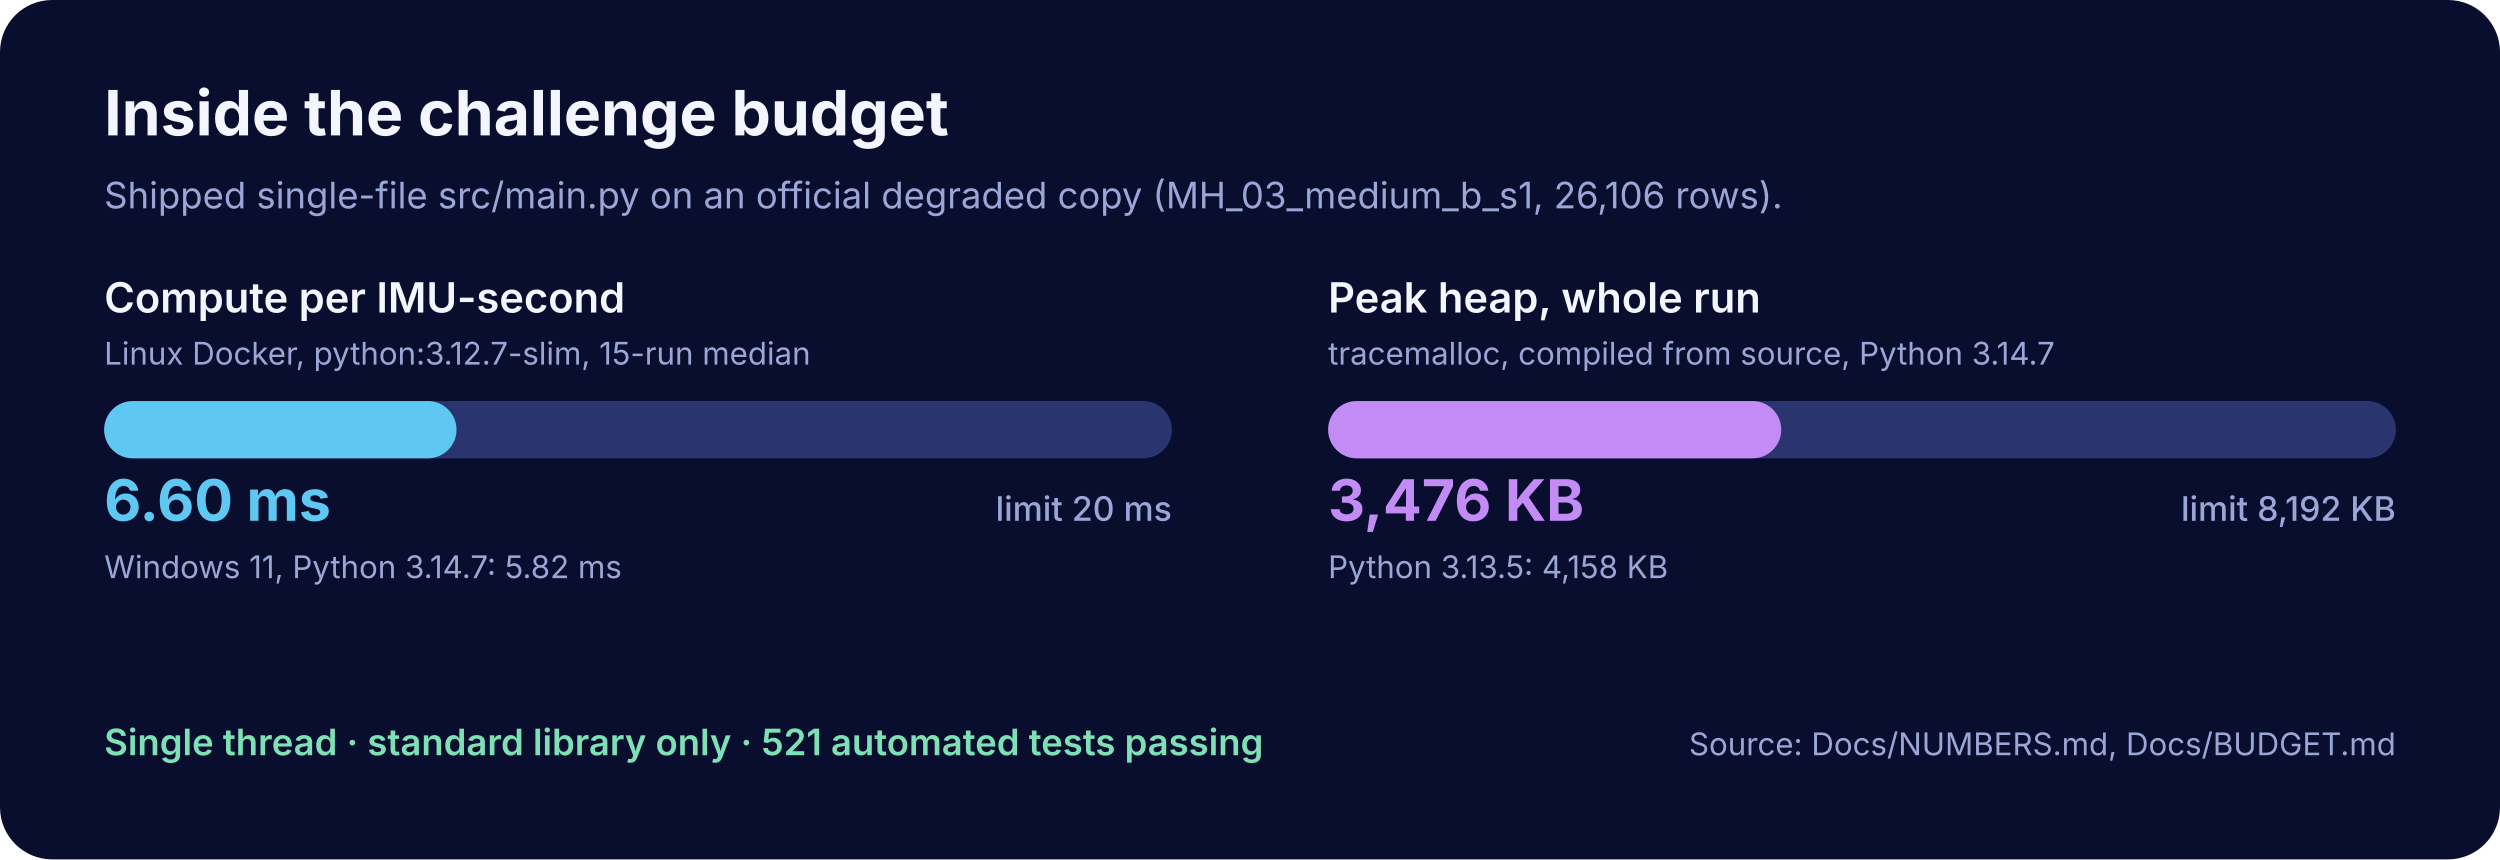
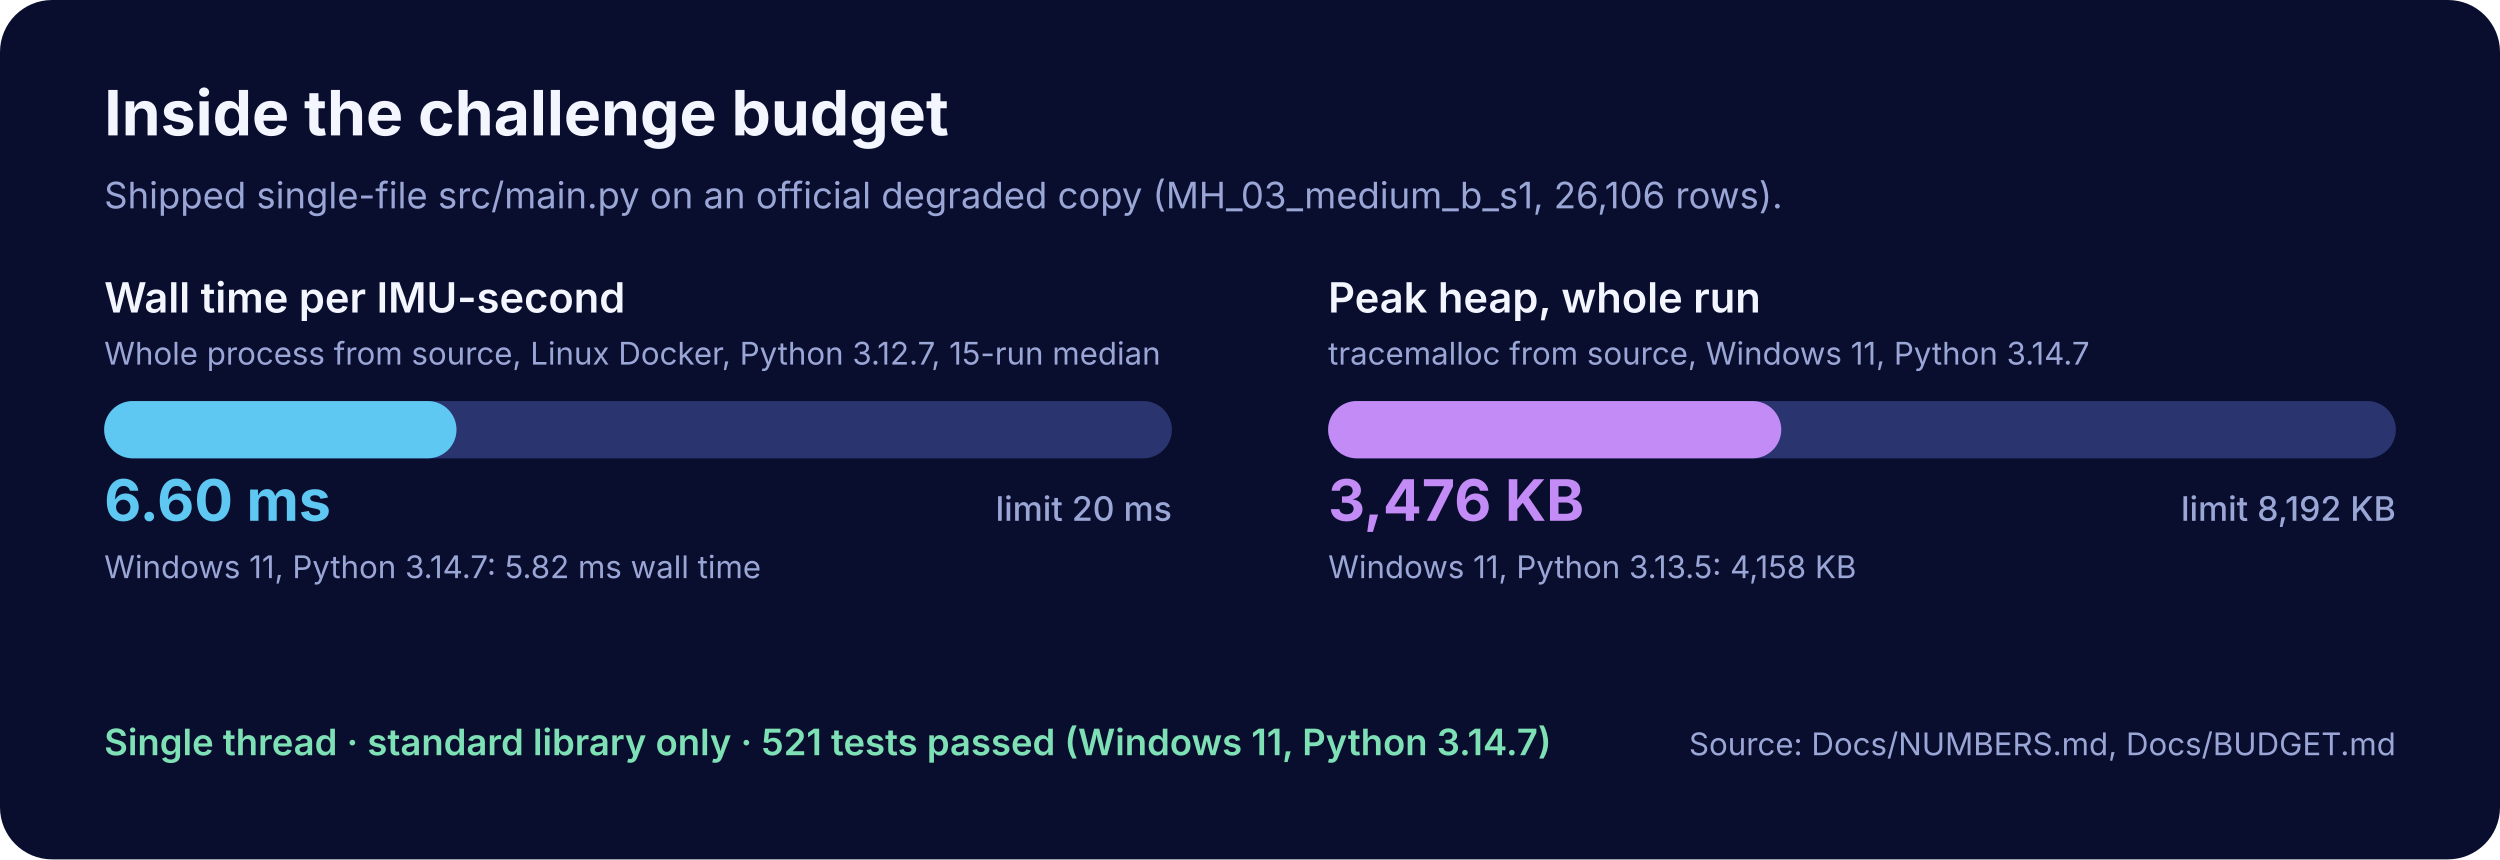
<svg xmlns="http://www.w3.org/2000/svg" viewBox="0 0 960 330" width="960" height="330" role="img" aria-label="Vortex runtime and memory against the challenge limits">
  <rect width="960" height="330" rx="20" fill="#0a0e2e" />
  <text x="40.0" y="52.0" font-family="Inter, 'Segoe UI', Helvetica, Arial, sans-serif" font-size="24" font-weight="700" fill="#f3f5ff" text-anchor="start">Inside the challenge budget</text>
  <text x="40.0" y="80.0" font-family="Inter, 'Segoe UI', Helvetica, Arial, sans-serif" font-size="14" font-weight="400" fill="#9aa6d6" text-anchor="start">Shipped single-file src/main.py on an official degraded copy (MH_03_medium_b_s1, 26,106 rows).</text>
-   <text x="40.0" y="120.0" font-family="Inter, 'Segoe UI', Helvetica, Arial, sans-serif" font-size="16" font-weight="600" fill="#f3f5ff" text-anchor="start">Compute per IMU-second</text>
-   <text x="40.0" y="140.0" font-family="Inter, 'Segoe UI', Helvetica, Arial, sans-serif" font-size="12" font-weight="400" fill="#9aa6d6" text-anchor="start">Linux Docker, python:3.12.7-slim, 15-run median</text>
+   <text x="40.0" y="120.0" font-family="Inter, 'Segoe UI', Helvetica, Arial, sans-serif" font-size="16" font-weight="600" fill="#f3f5ff" text-anchor="start">Wall time per IMU-second</text>
+   <text x="40.0" y="140.0" font-family="Inter, 'Segoe UI', Helvetica, Arial, sans-serif" font-size="12" font-weight="400" fill="#9aa6d6" text-anchor="start">Whole process from source, Linux Docker, Python 3.12.7, 15-run median</text>
  <rect x="40" y="154" width="410" height="22" rx="11" fill="#2a3570" />
  <rect x="40" y="154" width="135.3" height="22" rx="11" fill="#5ec8f2" />
  <text x="40.0" y="200.0" font-family="Inter, 'Segoe UI', Helvetica, Arial, sans-serif" font-size="22" font-weight="700" fill="#5ec8f2" text-anchor="start">6.60 ms</text>
  <text x="450.0" y="200.0" font-family="Inter, 'Segoe UI', Helvetica, Arial, sans-serif" font-size="13" font-weight="500" fill="#9aa6d6" text-anchor="end">limit 20 ms</text>
-   <text x="40.0" y="222.0" font-family="Inter, 'Segoe UI', Helvetica, Arial, sans-serif" font-size="12" font-weight="400" fill="#9aa6d6" text-anchor="start">Windows 11, Python 3.14.7: 5.82 ms</text>
+   <text x="40.0" y="222.0" font-family="Inter, 'Segoe UI', Helvetica, Arial, sans-serif" font-size="12" font-weight="400" fill="#9aa6d6" text-anchor="start">Windows 11, Python 3.14.7: 5.82 ms wall time</text>
  <text x="510.0" y="120.0" font-family="Inter, 'Segoe UI', Helvetica, Arial, sans-serif" font-size="16" font-weight="600" fill="#f3f5ff" text-anchor="start">Peak heap, whole run</text>
-   <text x="510.0" y="140.0" font-family="Inter, 'Segoe UI', Helvetica, Arial, sans-serif" font-size="12" font-weight="400" fill="#9aa6d6" text-anchor="start">tracemalloc, compiled from source, Python 3.14.7</text>
+   <text x="510.0" y="140.0" font-family="Inter, 'Segoe UI', Helvetica, Arial, sans-serif" font-size="12" font-weight="400" fill="#9aa6d6" text-anchor="start">tracemalloc from source, Windows 11, Python 3.14.7</text>
  <rect x="510" y="154" width="410" height="22" rx="11" fill="#2a3570" />
  <rect x="510" y="154" width="174.0" height="22" rx="11" fill="#c38bf5" />
  <text x="510.0" y="200.0" font-family="Inter, 'Segoe UI', Helvetica, Arial, sans-serif" font-size="22" font-weight="700" fill="#c38bf5" text-anchor="start">3,476 KB</text>
  <text x="920.0" y="200.0" font-family="Inter, 'Segoe UI', Helvetica, Arial, sans-serif" font-size="13" font-weight="500" fill="#9aa6d6" text-anchor="end">limit 8,192 KB</text>
-   <text x="510.0" y="222.0" font-family="Inter, 'Segoe UI', Helvetica, Arial, sans-serif" font-size="12" font-weight="400" fill="#9aa6d6" text-anchor="start">Python 3.13.5: 4,158 KB</text>
-   <text x="40.0" y="290.0" font-family="Inter, 'Segoe UI', Helvetica, Arial, sans-serif" font-size="14" font-weight="600" fill="#7ee0b5" text-anchor="start">Single thread · standard library only · 521 automated tests passing</text>
+   <text x="510.0" y="222.0" font-family="Inter, 'Segoe UI', Helvetica, Arial, sans-serif" font-size="12" font-weight="400" fill="#9aa6d6" text-anchor="start">Windows 11, Python 3.13.5: 4,158 KB</text>
+   <text x="40.0" y="290.0" font-family="Inter, 'Segoe UI', Helvetica, Arial, sans-serif" font-size="14" font-weight="600" fill="#7ee0b5" text-anchor="start">Single thread · standard library only · 521 tests passed (Windows 11, Python 3.14.7)</text>
  <text x="920.0" y="290.0" font-family="Inter, 'Segoe UI', Helvetica, Arial, sans-serif" font-size="12" font-weight="400" fill="#9aa6d6" text-anchor="end">Source: Docs/NUMBERS.md, Docs/BUDGET.md</text>
</svg>
